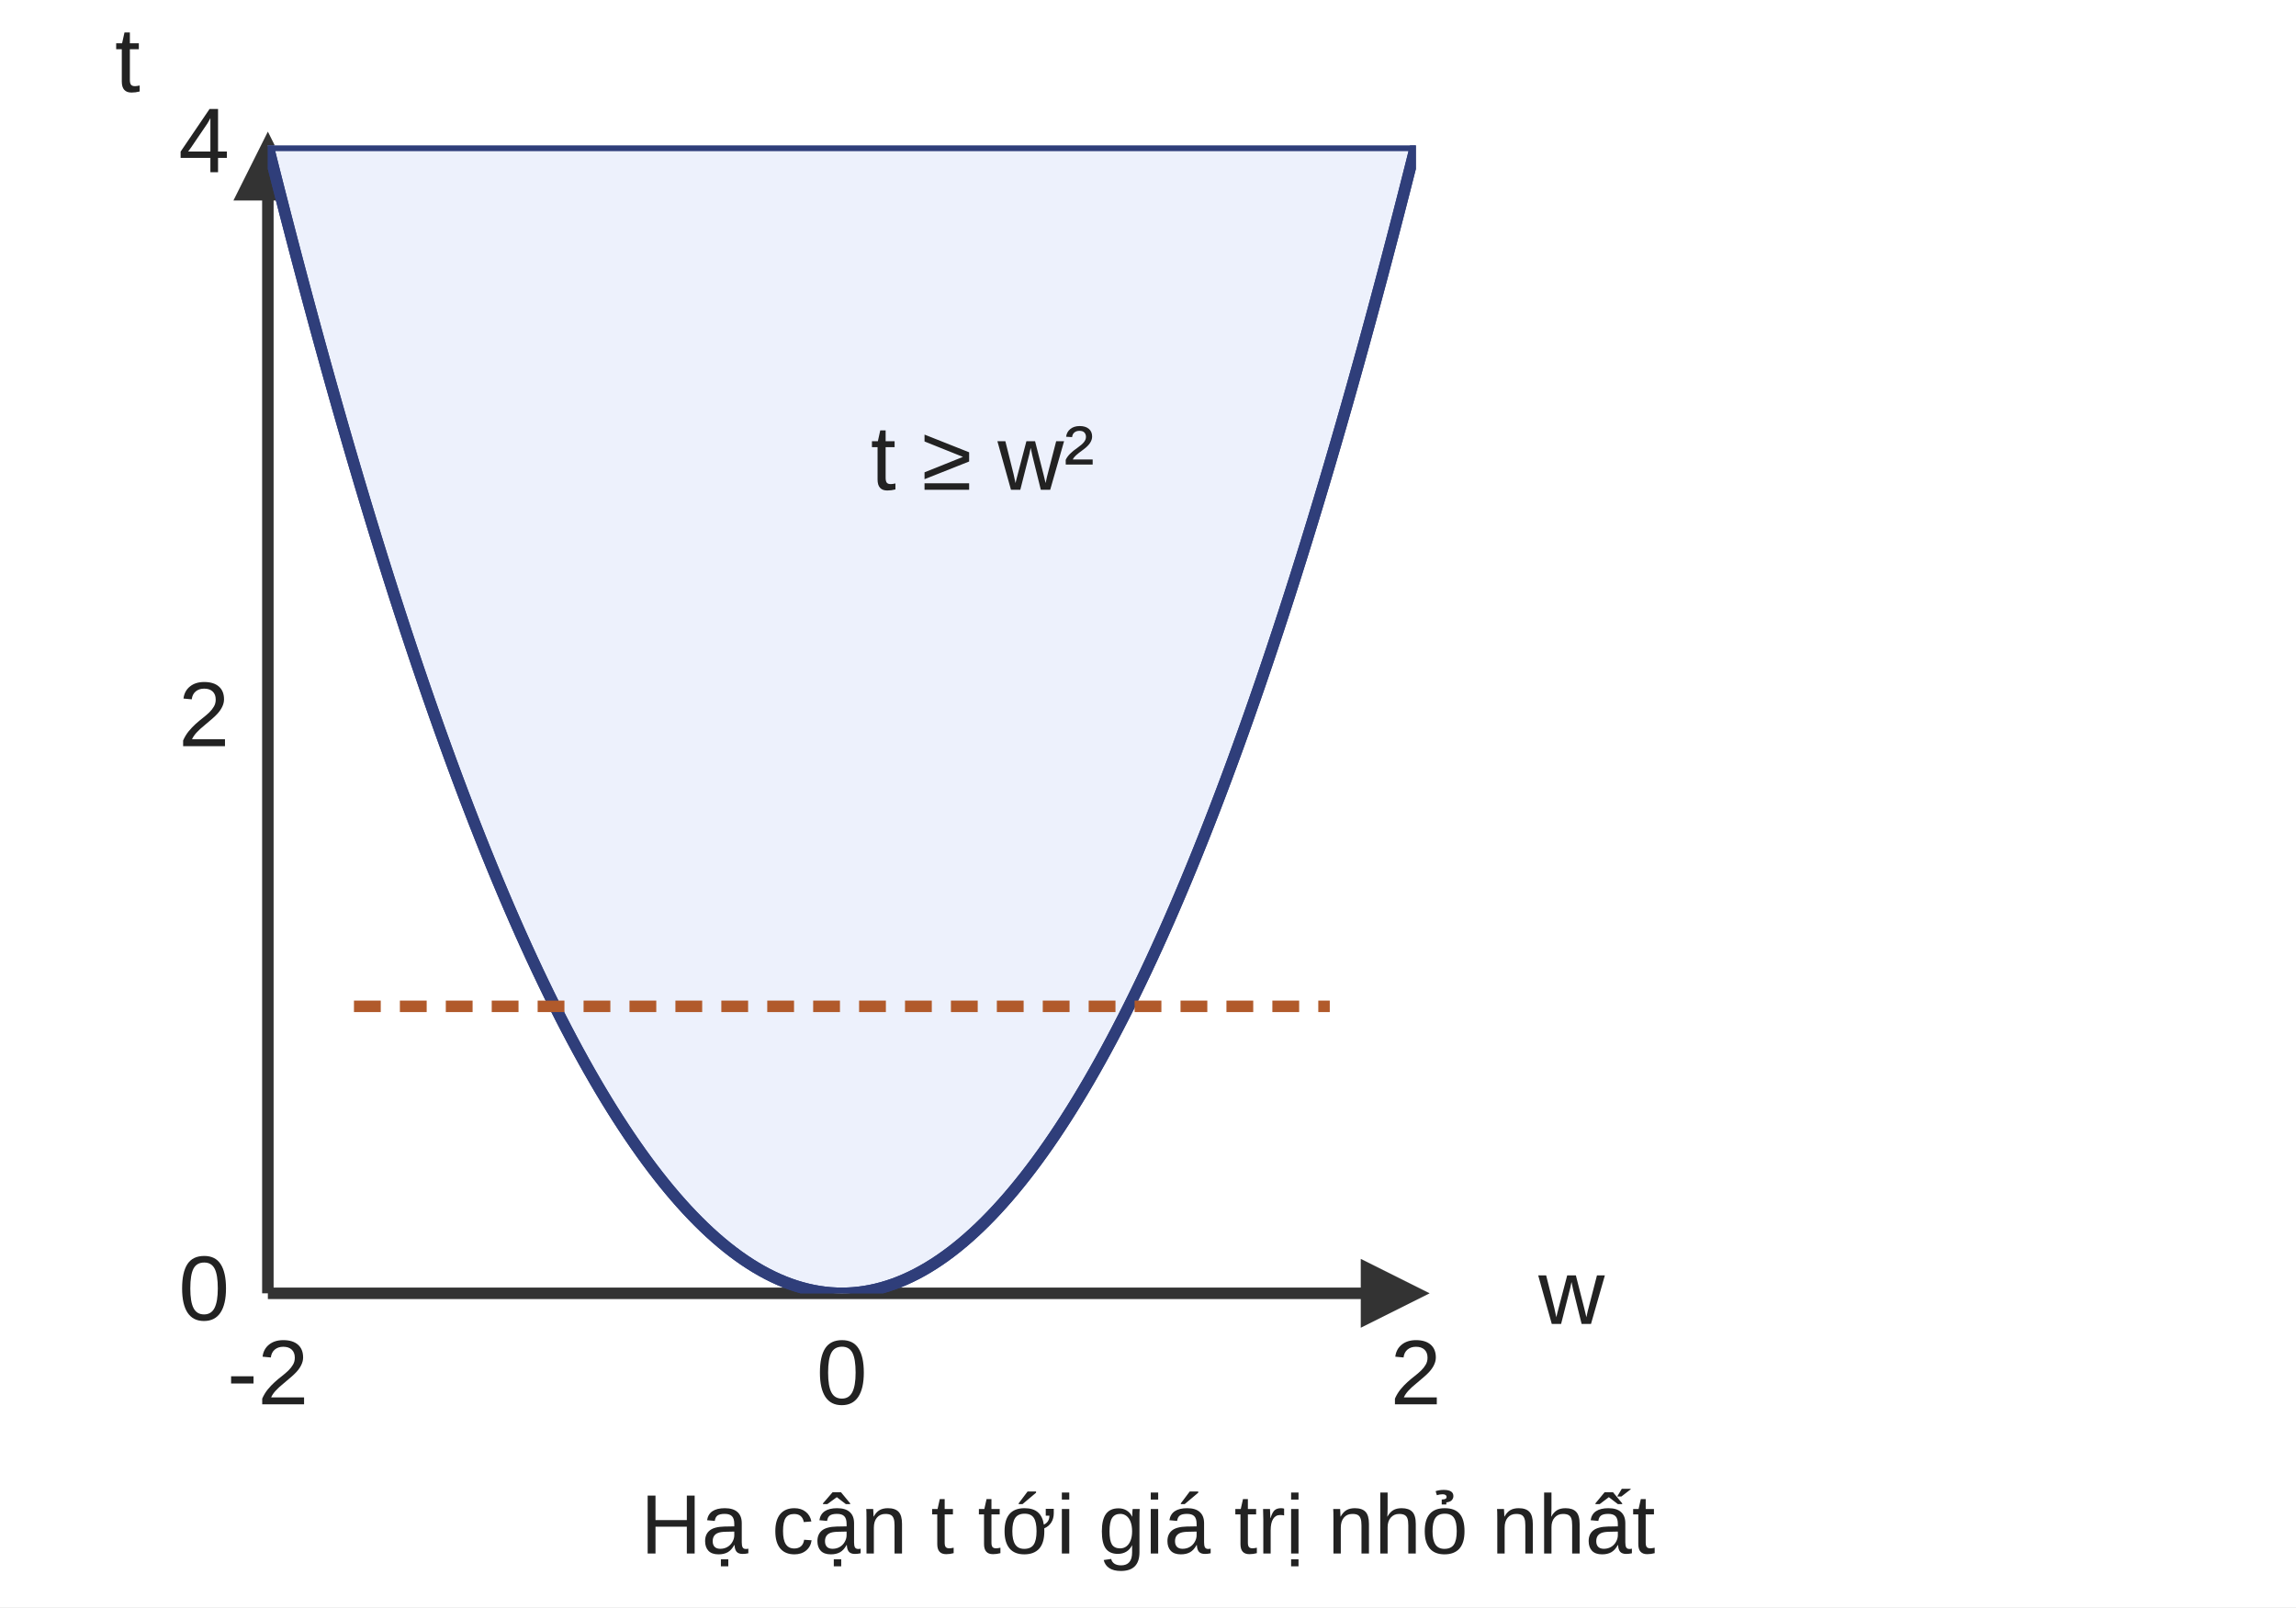
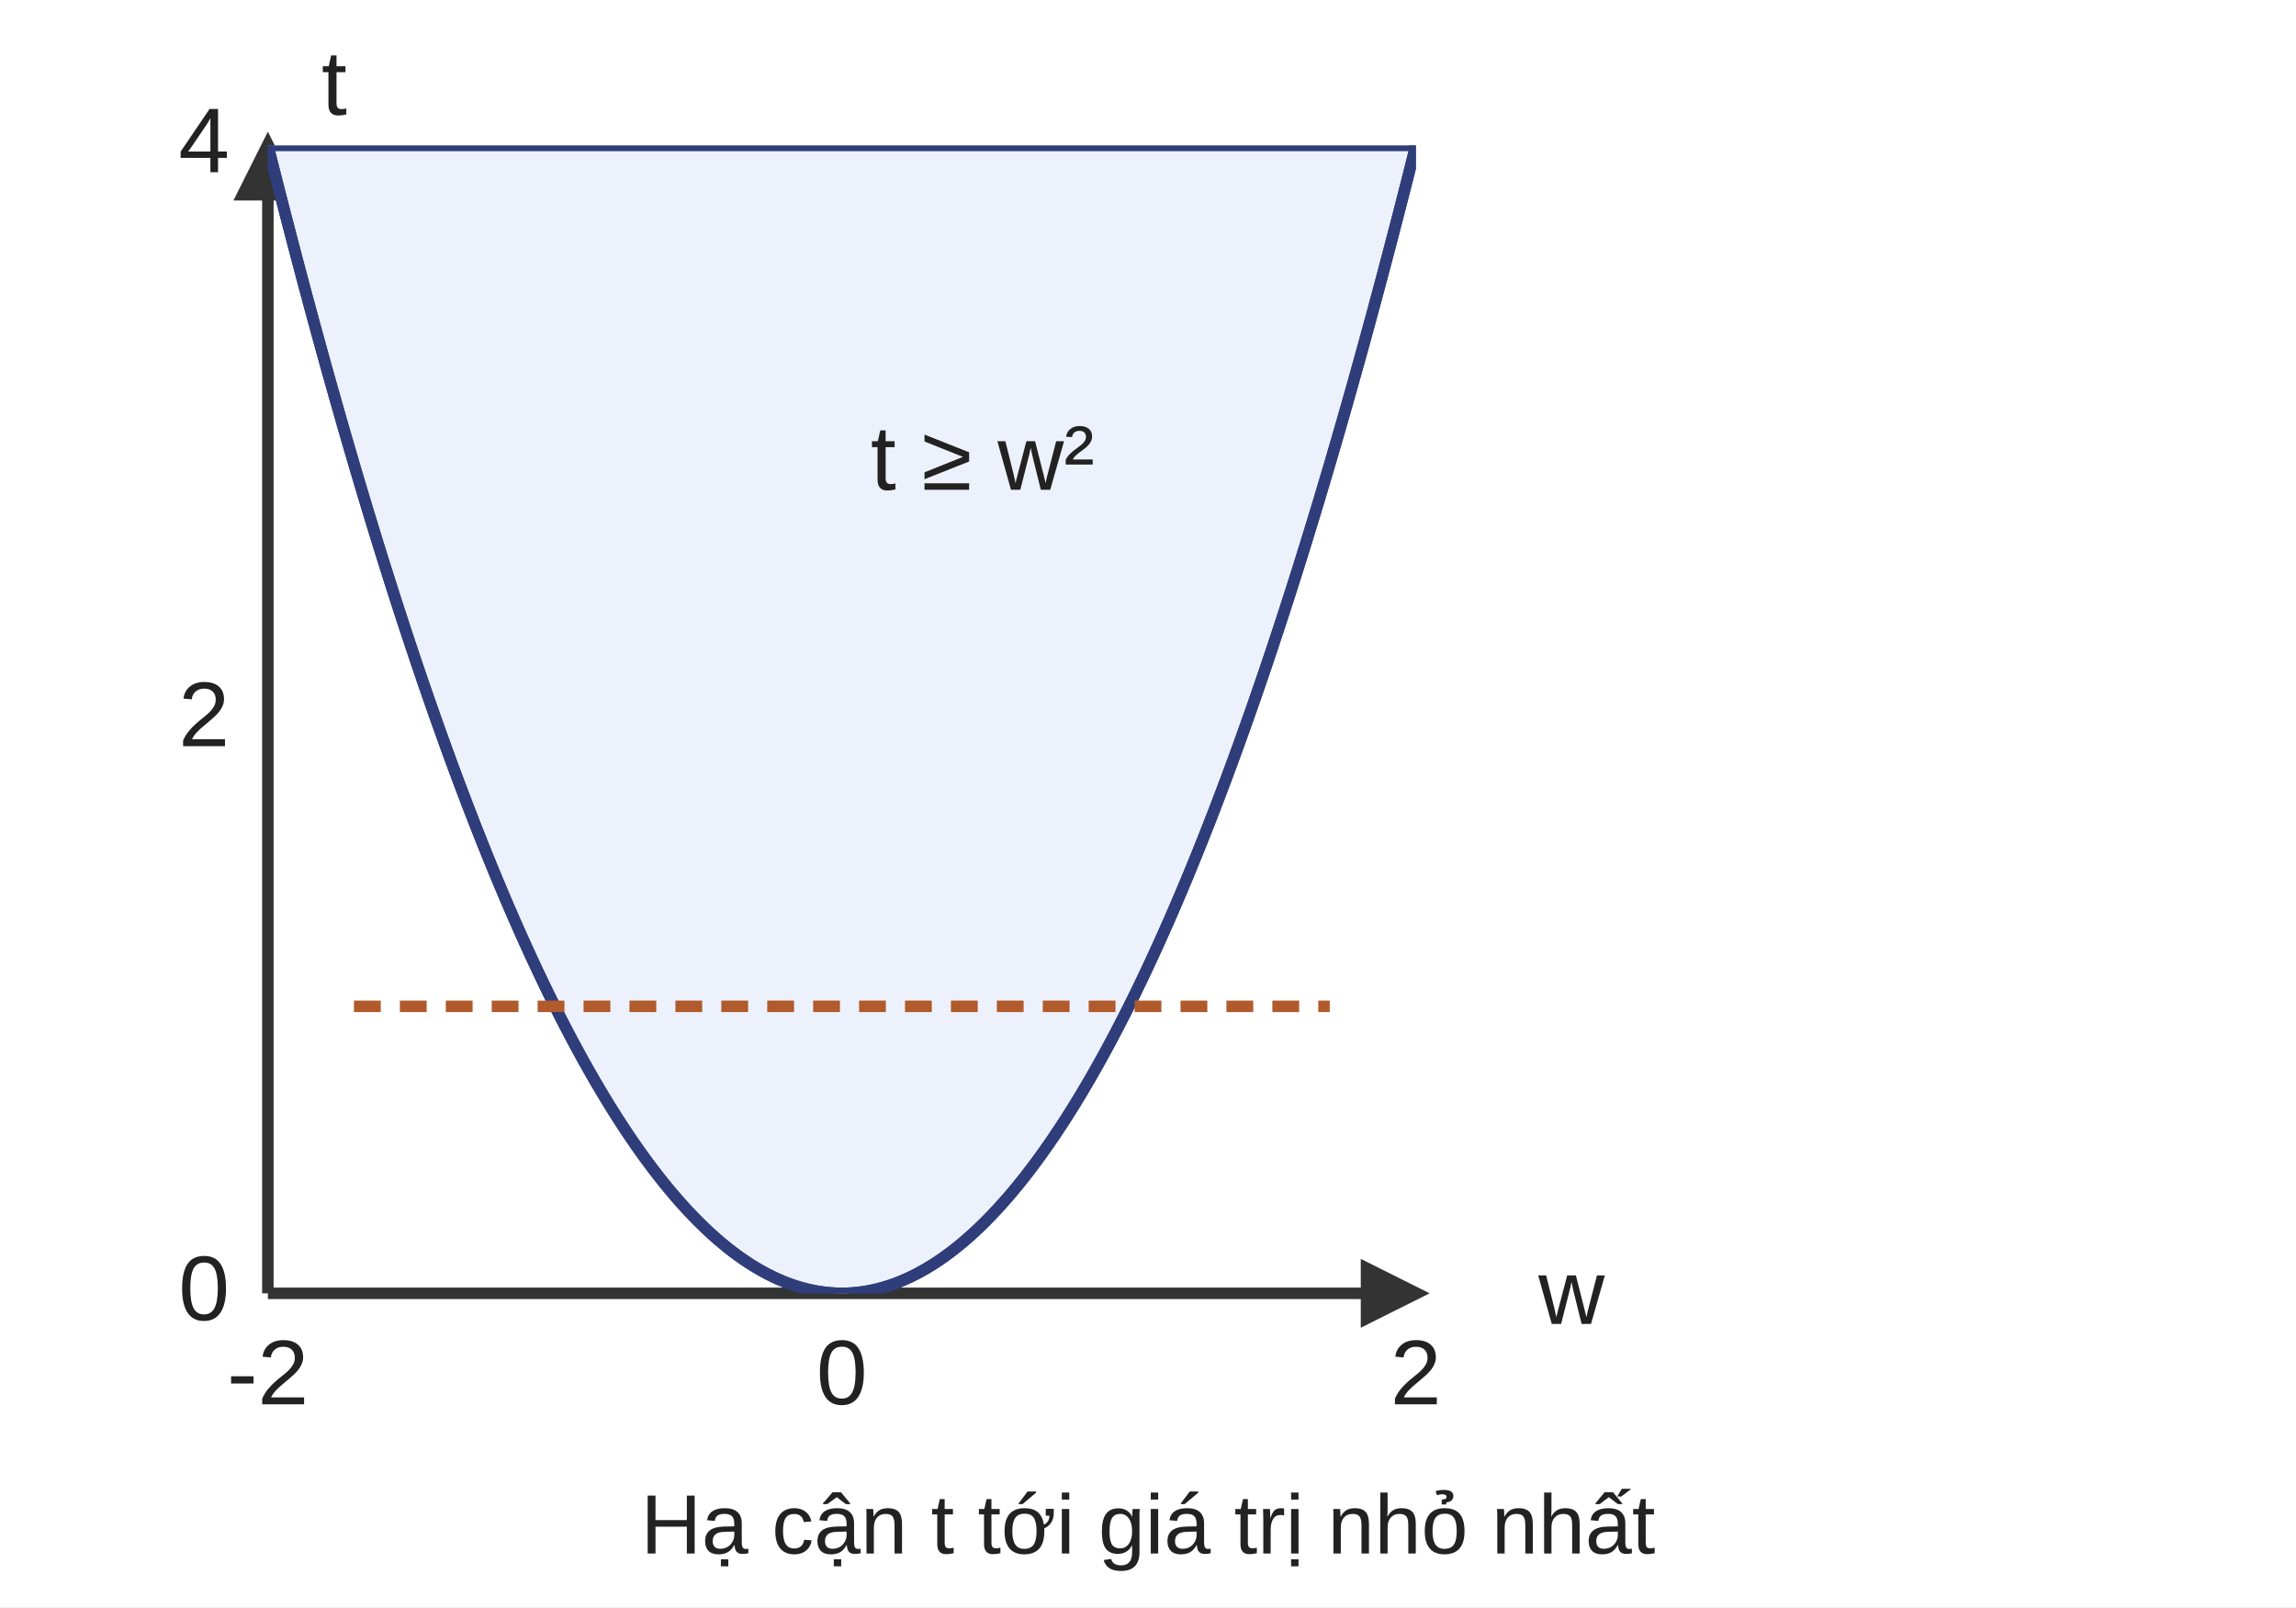
<svg xmlns="http://www.w3.org/2000/svg" viewBox="0 0 600 420" role="img" aria-labelledby="title">
  <rect width="600" height="420" fill="#fff" />
  <defs>
    <clipPath id="plot">
      <rect x="70" y="38" width="300" height="300" />
    </clipPath>
    <marker id="arrow" viewBox="0 0 10 10" refX="8" refY="5" markerWidth="6" markerHeight="6" orient="auto">
      <path d="M0,0 L10,5 L0,10" fill="#333" />
    </marker>
  </defs>
  <g font-family="Arial,sans-serif" font-size="24" fill="#222">
    <line x1="70.0" y1="338.0" x2="370.0" y2="338.0" stroke="#333" stroke-width="3" stroke-dasharray="" marker-end="url(#arrow)" />
    <line x1="70.0" y1="338.0" x2="70.0" y2="38.0" stroke="#333" stroke-width="3" stroke-dasharray="" marker-end="url(#arrow)" />
    <text x="402.00" y="346.00" text-anchor="start" fill="#222" font-size="24">w</text>
-     <text x="30.00" y="24.00" text-anchor="start" fill="#222" font-size="24">t</text>
+     <text x="84.00" y="30.00" text-anchor="start" fill="#222" font-size="24">t</text>
    <text x="70.00" y="367.00" text-anchor="middle" fill="#222" font-size="24">-2</text>
    <text x="220.00" y="367.00" text-anchor="middle" fill="#222" font-size="24">0</text>
    <text x="370.00" y="367.00" text-anchor="middle" fill="#222" font-size="24">2</text>
    <text x="60.00" y="345.00" text-anchor="end" fill="#222" font-size="24">0</text>
    <text x="60.00" y="195.00" text-anchor="end" fill="#222" font-size="24">2</text>
    <text x="60.00" y="45.00" text-anchor="end" fill="#222" font-size="24">4</text>
    <path d="M70.000,38.000 L71.500,43.970 L73.000,49.880 L74.500,55.730 L76.000,61.520 L77.500,67.250 L79.000,72.920 L80.500,78.530 L82.000,84.080 L83.500,89.570 L85.000,95.000 L86.500,100.370 L88.000,105.680 L89.500,110.930 L91.000,116.120 L92.500,121.250 L94.000,126.320 L95.500,131.330 L97.000,136.280 L98.500,141.170 L100.000,146.000 L101.500,150.770 L103.000,155.480 L104.500,160.130 L106.000,164.720 L107.500,169.250 L109.000,173.720 L110.500,178.130 L112.000,182.480 L113.500,186.770 L115.000,191.000 L116.500,195.170 L118.000,199.280 L119.500,203.330 L121.000,207.320 L122.500,211.250 L124.000,215.120 L125.500,218.930 L127.000,222.680 L128.500,226.370 L130.000,230.000 L131.500,233.570 L133.000,237.080 L134.500,240.530 L136.000,243.920 L137.500,247.250 L139.000,250.520 L140.500,253.730 L142.000,256.880 L143.500,259.970 L145.000,263.000 L146.500,265.970 L148.000,268.880 L149.500,271.730 L151.000,274.520 L152.500,277.250 L154.000,279.920 L155.500,282.530 L157.000,285.080 L158.500,287.570 L160.000,290.000 L161.500,292.370 L163.000,294.680 L164.500,296.930 L166.000,299.120 L167.500,301.250 L169.000,303.320 L170.500,305.330 L172.000,307.280 L173.500,309.170 L175.000,311.000 L176.500,312.770 L178.000,314.480 L179.500,316.130 L181.000,317.720 L182.500,319.250 L184.000,320.720 L185.500,322.130 L187.000,323.480 L188.500,324.770 L190.000,326.000 L191.500,327.170 L193.000,328.280 L194.500,329.330 L196.000,330.320 L197.500,331.250 L199.000,332.120 L200.500,332.930 L202.000,333.680 L203.500,334.370 L205.000,335.000 L206.500,335.570 L208.000,336.080 L209.500,336.530 L211.000,336.920 L212.500,337.250 L214.000,337.520 L215.500,337.730 L217.000,337.880 L218.500,337.970 L220.000,338.000 L221.500,337.970 L223.000,337.880 L224.500,337.730 L226.000,337.520 L227.500,337.250 L229.000,336.920 L230.500,336.530 L232.000,336.080 L233.500,335.570 L235.000,335.000 L236.500,334.370 L238.000,333.680 L239.500,332.930 L241.000,332.120 L242.500,331.250 L244.000,330.320 L245.500,329.330 L247.000,328.280 L248.500,327.170 L250.000,326.000 L251.500,324.770 L253.000,323.480 L254.500,322.130 L256.000,320.720 L257.500,319.250 L259.000,317.720 L260.500,316.130 L262.000,314.480 L263.500,312.770 L265.000,311.000 L266.500,309.170 L268.000,307.280 L269.500,305.330 L271.000,303.320 L272.500,301.250 L274.000,299.120 L275.500,296.930 L277.000,294.680 L278.500,292.370 L280.000,290.000 L281.500,287.570 L283.000,285.080 L284.500,282.530 L286.000,279.920 L287.500,277.250 L289.000,274.520 L290.500,271.730 L292.000,268.880 L293.500,265.970 L295.000,263.000 L296.500,259.970 L298.000,256.880 L299.500,253.730 L301.000,250.520 L302.500,247.250 L304.000,243.920 L305.500,240.530 L307.000,237.080 L308.500,233.570 L310.000,230.000 L311.500,226.370 L313.000,222.680 L314.500,218.930 L316.000,215.120 L317.500,211.250 L319.000,207.320 L320.500,203.330 L322.000,199.280 L323.500,195.170 L325.000,191.000 L326.500,186.770 L328.000,182.480 L329.500,178.130 L331.000,173.720 L332.500,169.250 L334.000,164.720 L335.500,160.130 L337.000,155.480 L338.500,150.770 L340.000,146.000 L341.500,141.170 L343.000,136.280 L344.500,131.330 L346.000,126.320 L347.500,121.250 L349.000,116.120 L350.500,110.930 L352.000,105.680 L353.500,100.370 L355.000,95.000 L356.500,89.570 L358.000,84.080 L359.500,78.530 L361.000,72.920 L362.500,67.250 L364.000,61.520 L365.500,55.730 L367.000,49.880 L368.500,43.970 L370.000,38.000 L370.000,38.000 L70.000,38.000 Z" fill="#edf1fc" stroke="#2f3e7a" stroke-width="3" stroke-dasharray="" clip-path="url(#plot)" />
    <path d="M70.000,38.000 L71.500,43.970 L73.000,49.880 L74.500,55.730 L76.000,61.520 L77.500,67.250 L79.000,72.920 L80.500,78.530 L82.000,84.080 L83.500,89.570 L85.000,95.000 L86.500,100.370 L88.000,105.680 L89.500,110.930 L91.000,116.120 L92.500,121.250 L94.000,126.320 L95.500,131.330 L97.000,136.280 L98.500,141.170 L100.000,146.000 L101.500,150.770 L103.000,155.480 L104.500,160.130 L106.000,164.720 L107.500,169.250 L109.000,173.720 L110.500,178.130 L112.000,182.480 L113.500,186.770 L115.000,191.000 L116.500,195.170 L118.000,199.280 L119.500,203.330 L121.000,207.320 L122.500,211.250 L124.000,215.120 L125.500,218.930 L127.000,222.680 L128.500,226.370 L130.000,230.000 L131.500,233.570 L133.000,237.080 L134.500,240.530 L136.000,243.920 L137.500,247.250 L139.000,250.520 L140.500,253.730 L142.000,256.880 L143.500,259.970 L145.000,263.000 L146.500,265.970 L148.000,268.880 L149.500,271.730 L151.000,274.520 L152.500,277.250 L154.000,279.920 L155.500,282.530 L157.000,285.080 L158.500,287.570 L160.000,290.000 L161.500,292.370 L163.000,294.680 L164.500,296.930 L166.000,299.120 L167.500,301.250 L169.000,303.320 L170.500,305.330 L172.000,307.280 L173.500,309.170 L175.000,311.000 L176.500,312.770 L178.000,314.480 L179.500,316.130 L181.000,317.720 L182.500,319.250 L184.000,320.720 L185.500,322.130 L187.000,323.480 L188.500,324.770 L190.000,326.000 L191.500,327.170 L193.000,328.280 L194.500,329.330 L196.000,330.320 L197.500,331.250 L199.000,332.120 L200.500,332.930 L202.000,333.680 L203.500,334.370 L205.000,335.000 L206.500,335.570 L208.000,336.080 L209.500,336.530 L211.000,336.920 L212.500,337.250 L214.000,337.520 L215.500,337.730 L217.000,337.880 L218.500,337.970 L220.000,338.000 L221.500,337.970 L223.000,337.880 L224.500,337.730 L226.000,337.520 L227.500,337.250 L229.000,336.920 L230.500,336.530 L232.000,336.080 L233.500,335.570 L235.000,335.000 L236.500,334.370 L238.000,333.680 L239.500,332.930 L241.000,332.120 L242.500,331.250 L244.000,330.320 L245.500,329.330 L247.000,328.280 L248.500,327.170 L250.000,326.000 L251.500,324.770 L253.000,323.480 L254.500,322.130 L256.000,320.720 L257.500,319.250 L259.000,317.720 L260.500,316.130 L262.000,314.480 L263.500,312.770 L265.000,311.000 L266.500,309.170 L268.000,307.280 L269.500,305.330 L271.000,303.320 L272.500,301.250 L274.000,299.120 L275.500,296.930 L277.000,294.680 L278.500,292.370 L280.000,290.000 L281.500,287.570 L283.000,285.080 L284.500,282.530 L286.000,279.920 L287.500,277.250 L289.000,274.520 L290.500,271.730 L292.000,268.880 L293.500,265.970 L295.000,263.000 L296.500,259.970 L298.000,256.880 L299.500,253.730 L301.000,250.520 L302.500,247.250 L304.000,243.920 L305.500,240.530 L307.000,237.080 L308.500,233.570 L310.000,230.000 L311.500,226.370 L313.000,222.680 L314.500,218.930 L316.000,215.120 L317.500,211.250 L319.000,207.320 L320.500,203.330 L322.000,199.280 L323.500,195.170 L325.000,191.000 L326.500,186.770 L328.000,182.480 L329.500,178.130 L331.000,173.720 L332.500,169.250 L334.000,164.720 L335.500,160.130 L337.000,155.480 L338.500,150.770 L340.000,146.000 L341.500,141.170 L343.000,136.280 L344.500,131.330 L346.000,126.320 L347.500,121.250 L349.000,116.120 L350.500,110.930 L352.000,105.680 L353.500,100.370 L355.000,95.000 L356.500,89.570 L358.000,84.080 L359.500,78.530 L361.000,72.920 L362.500,67.250 L364.000,61.520 L365.500,55.730 L367.000,49.880 L368.500,43.970 L370.000,38.000" fill="none" stroke="#2f3e7a" stroke-width="3" stroke-dasharray="" clip-path="url(#plot)" />
    <line x1="92.5" y1="263.0" x2="347.5" y2="263.0" stroke="#b15a2b" stroke-width="3" stroke-dasharray="7 5" />
    <text x="227.50" y="128.00" text-anchor="start" fill="#222" font-size="24">t ≥ w²</text>
    <text x="300.00" y="406.00" text-anchor="middle" fill="#222" font-size="22">Hạ cận t tới giá trị nhỏ nhất</text>
  </g>
</svg>
